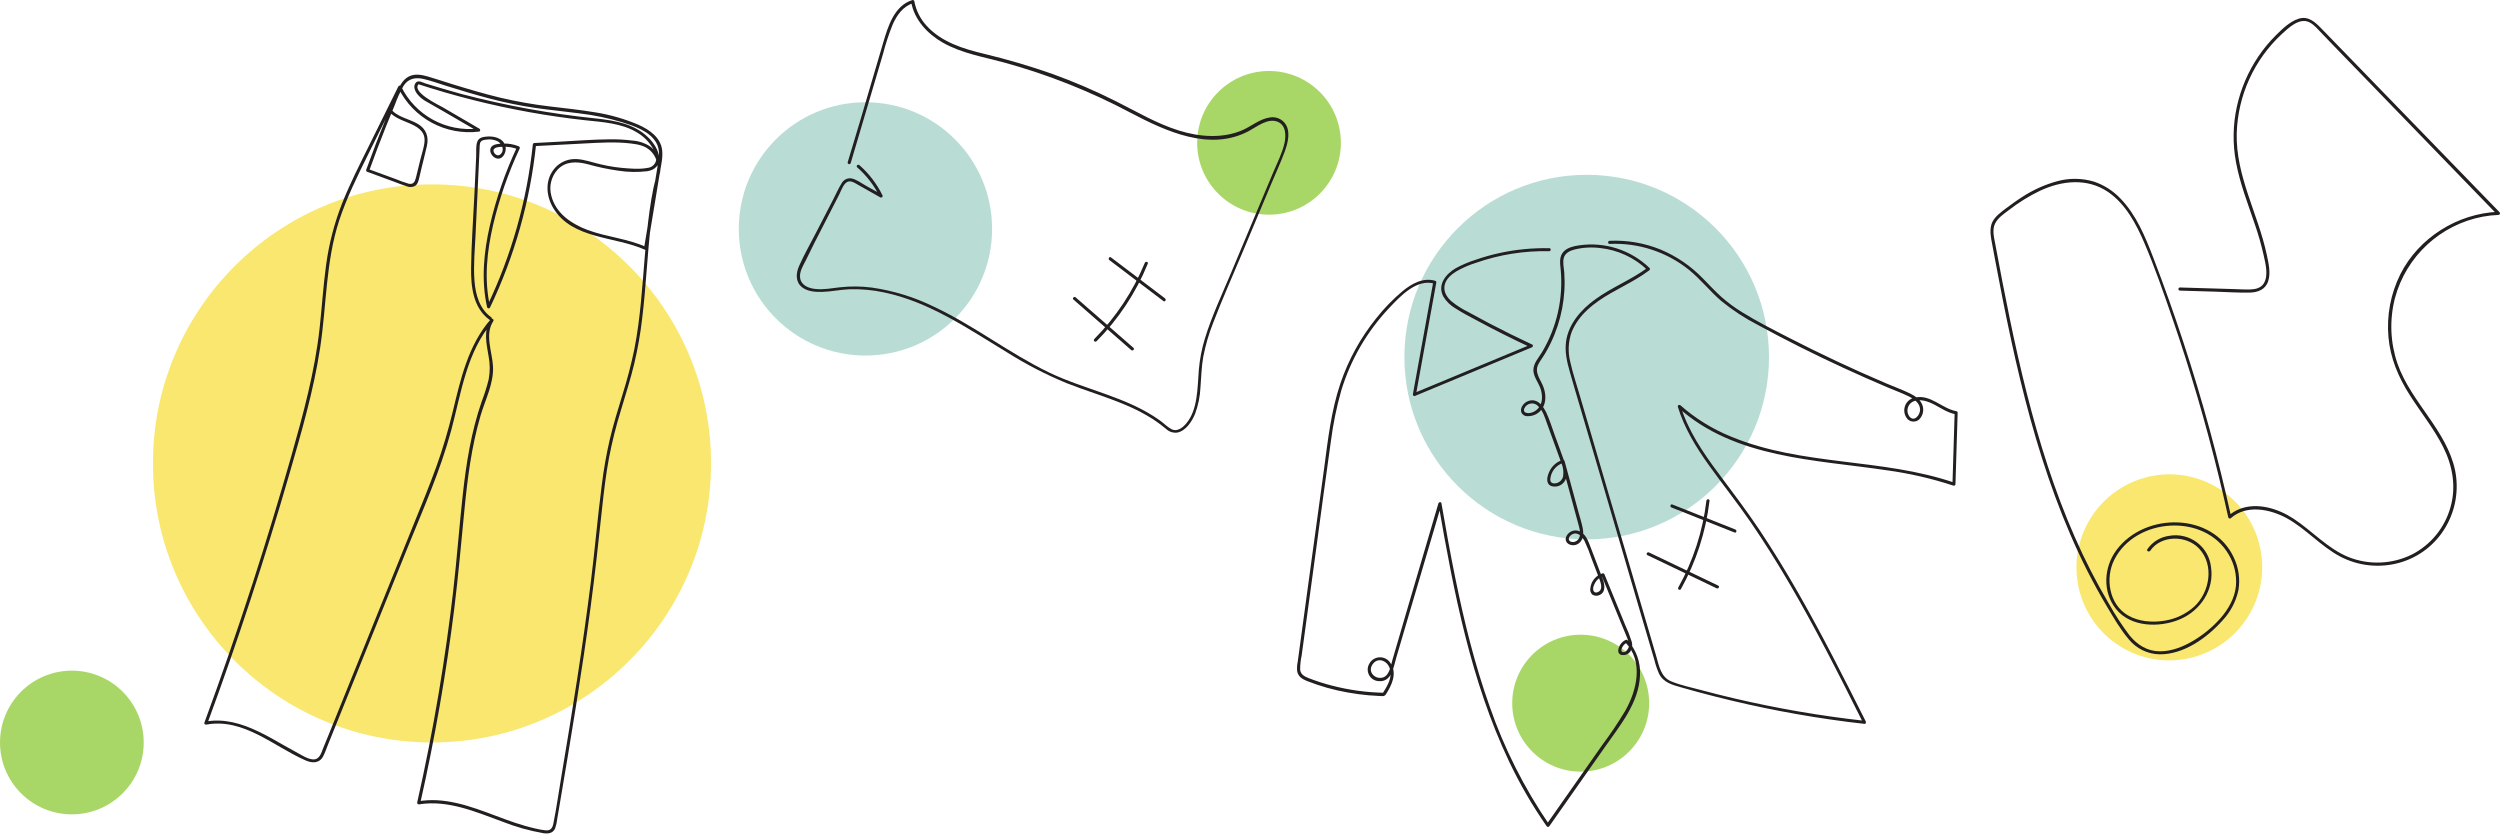
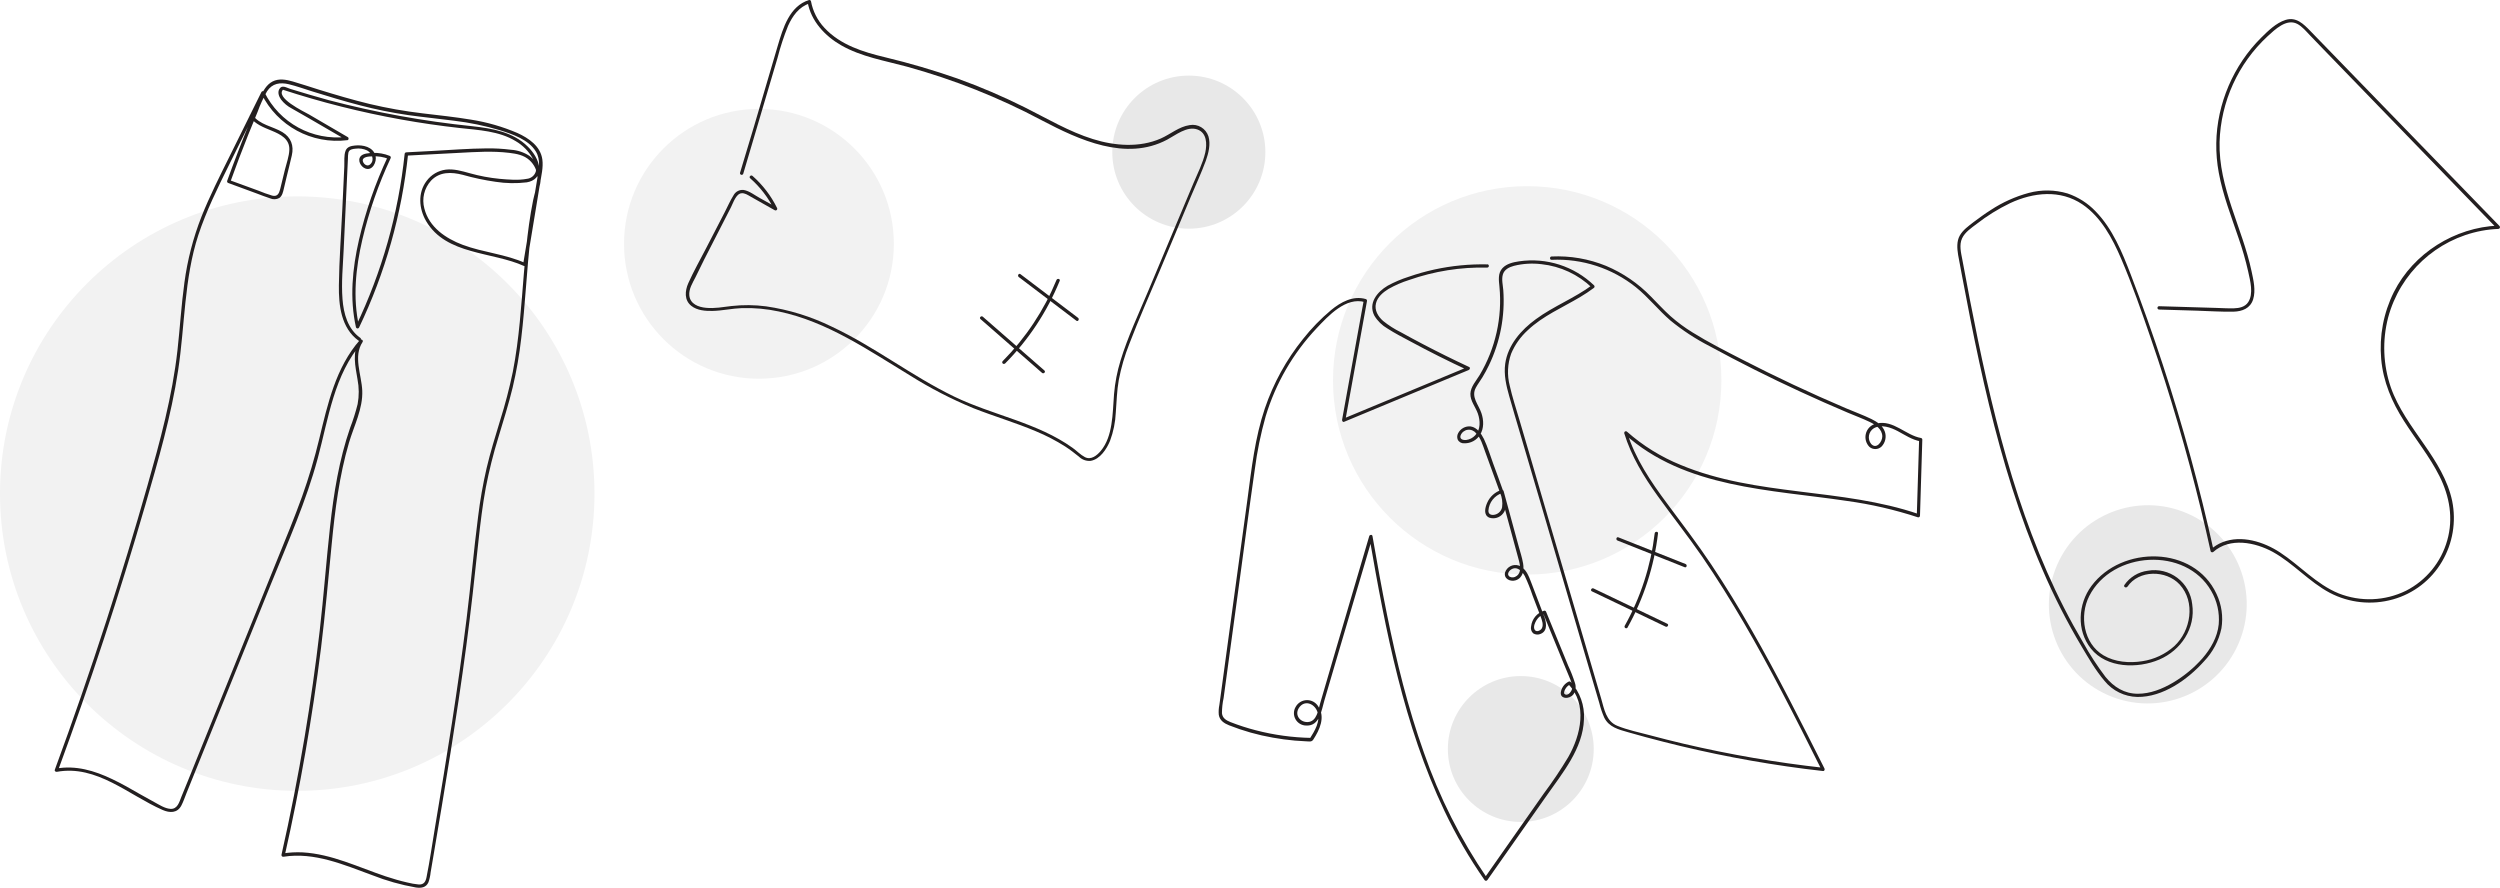
- <svg xmlns="http://www.w3.org/2000/svg" width="998.187" height="332.774" viewBox="0 0 998.187 332.774">
-   <g id="Group_75" data-name="Group 75" transform="translate(-1635.85 803)">
-     <circle id="Ellipse_87" data-name="Ellipse 87" cx="28.69" cy="28.69" r="28.69" transform="translate(1635.85 -535.228)" fill="#a9d767" />
-     <circle id="Ellipse_88" data-name="Ellipse 88" cx="111.42" cy="111.42" r="111.42" transform="translate(1696.91 -729.388)" fill="#f9e76f" />
-     <ellipse id="Ellipse_89" data-name="Ellipse 89" cx="37.16" cy="37.06" rx="37.16" ry="37.06" transform="translate(2453.179 -557.24) rotate(-66.41)" fill="#f9e76f" />
-     <circle id="Ellipse_90" data-name="Ellipse 90" cx="28.69" cy="28.69" r="28.69" transform="translate(2113.85 -774.658)" fill="#a9d767" />
-     <circle id="Ellipse_91" data-name="Ellipse 91" cx="50.57" cy="50.57" r="50.57" transform="translate(1930.83 -762.178)" fill="#b9ddd5" />
-     <circle id="Ellipse_92" data-name="Ellipse 92" cx="27.34" cy="27.34" r="27.34" transform="translate(2239.64 -549.578)" fill="#a9d767" />
-     <circle id="Ellipse_93" data-name="Ellipse 93" cx="72.79" cy="72.79" r="72.79" transform="translate(2196.59 -733.208)" fill="#b9ddd5" />
-     <path id="Path_567" data-name="Path 567" d="M513.6,80.93l8.62-29.12,4.24-14.32a95.16,95.16,0,0,1,3.94-12c1.65-3.67,4.1-7.19,8.12-8.43l-.77-.44c1.25,7.07,6.5,12.68,12.57,16.15,7.55,4.32,16.32,5.74,24.62,8a247.369,247.369,0,0,1,50.57,20.12c14,7.33,31.5,15.48,47,7.25,3.2-1.7,7.43-5.18,11.3-3.83,3.62,1.26,3.66,5.47,3,8.61-.9,4-2.89,7.84-4.48,11.63l-5.59,13.31-11.36,27.08c-3.59,8.55-7.61,17.06-10.33,25.94a60.193,60.193,0,0,0-2.45,12.62c-.31,3.8-.37,7.63-1,11.4-.57,3.56-1.65,7.15-4,9.94-1.44,1.7-3.62,3.49-5.92,2.3-1.66-.86-3.06-2.36-4.58-3.45-13.27-9.52-30-12.25-44.48-19.27-15.87-7.69-29.87-18.71-45.84-26.19a83.161,83.161,0,0,0-24.63-7.61,53.621,53.621,0,0,0-12.91-.12c-3.2.37-6.37,1-9.61.67-2.79-.26-5.89-1.39-6.24-4.58-.26-2.43,1.22-4.74,2.28-6.81L499,113l6.61-12.89,3.41-6.66c.8-1.56,1.85-5,3.9-5.22,1.24-.15,2.42.67,3.46,1.26l2.94,1.66,6.09,3.44a.63.63,0,0,0,.86-.86,38.83,38.83,0,0,0-9.19-12c-.6-.53-1.49.35-.88.88a38,38,0,0,1,9,11.73l.85-.85L519.78,90c-1.83-1-3.87-2.64-6-3a3.81,3.81,0,0,0-3.82,2c-1.25,2-2.18,4.16-3.24,6.22l-7,13.55c-2.24,4.37-4.71,8.68-6.71,13.17-1.28,2.88-1.57,6.37,1.14,8.51,2.2,1.74,5.31,1.95,8,1.89,3.69-.09,7.3-.93,11-1.06a57.6,57.6,0,0,1,13.8,1.27c18.18,3.81,33.6,14.56,49.2,24a156.85,156.85,0,0,0,23.64,12.21c7.76,3.07,15.8,5.42,23.49,8.68a71.868,71.868,0,0,1,11.08,5.76c1.77,1.15,3.41,2.43,5.06,3.75a5.55,5.55,0,0,0,4.43,1.59c3.51-.6,6-4.46,7.24-7.48a34.913,34.913,0,0,0,2.17-10.7c.32-4,.4-8.1,1.11-12.09a75,75,0,0,1,4-13.68c3.52-9.21,7.55-18.24,11.37-27.32L681.39,89.5c1.87-4.45,3.92-8.86,5.59-13.38,1-2.83,1.91-6.25,1-9.23a6.22,6.22,0,0,0-7.06-4.2c-4,.59-7.18,3.41-10.76,5-8,3.53-17.29,2.79-25.45.24-9-2.8-17.15-7.68-25.53-11.87a232.732,232.732,0,0,0-25.33-10.85,279.347,279.347,0,0,0-27-7.94C558.58,35.29,550,32.68,544,26.18a19.86,19.86,0,0,1-5-9.93.63.63,0,0,0-.77-.44c-7.28,2.26-9.72,10.52-11.65,17l-9,30.55L512.39,80.6a.63.63,0,0,0,1.21.33Z" transform="translate(1461.91 -818.788)" fill="#231f20" />
-     <path id="Path_568" data-name="Path 568" d="M1032.43,235.76c4.28-6.43,14.56-6.35,19.59-.9,6.07,6.56,4.25,17.39-2,23.15a23,23,0,0,1-12,5.63c-4.81.77-10.28.34-14.54-2.2-7.47-4.45-9.07-14.85-5.33-22.22,8.57-16.88,36.14-18.66,45.72-1.92a21.181,21.181,0,0,1,2.82,12.49c-.48,4.82-3,9.18-6.1,12.77a45.873,45.873,0,0,1-11,9.1c-4,2.36-8.55,4.19-13.24,4.18-5,0-9-2.51-12.11-6.32a107.84,107.84,0,0,1-8.33-12.79,246.565,246.565,0,0,1-13.57-26.55c-8.15-18.53-14.23-37.91-19.19-57.51s-8.86-39.58-12.56-59.51c-.48-2.58-1.28-5.55-.09-8.06,1.08-2.29,3.47-3.88,5.43-5.36a69.278,69.278,0,0,1,12.56-7.8c8.71-4.06,18.78-5.16,27.09.45,7,4.76,11.28,12.76,14.54,20.39,4.19,9.77,7.68,19.89,11.14,29.94q10.83,31.44,18.71,63.79,1.93,7.94,3.68,15.91a.64.64,0,0,0,1,.27c6.22-5.55,15.67-3.64,22.34,0,7.69,4.26,13.55,11.17,21.33,15.31a32.27,32.27,0,0,0,23.69,2.47,31,31,0,0,0,18.39-14.2,32.17,32.17,0,0,0,3.81-22.64c-1.64-7.85-6-14.73-10.53-21.25-4.68-6.8-9.76-13.57-12.5-21.45a45.49,45.49,0,0,1-1-26.07,44.9,44.9,0,0,1,35.07-32.56,43.9,43.9,0,0,1,6.27-.7.64.64,0,0,0,.44-1.07L1131.39,58.7l-20.2-20.83-10.1-10.41c-2.59-2.67-5.35-5.48-9.39-4.19-3.51,1.12-6.57,4.14-9.13,6.68a55.929,55.929,0,0,0-6.91,8.36,58.18,58.18,0,0,0-8.61,20.1,55.9,55.9,0,0,0-.34,22.13c1.55,8.44,4.71,16.45,7.44,24.55a114.005,114.005,0,0,1,3.59,12.53c.73,3.39,2.08,8.26,0,11.43-1.18,1.8-3.32,2.25-5.35,2.31-2.19.07-4.4-.09-6.6-.15l-14.34-.43-7.18-.21a.63.63,0,0,0,0,1.25l14.35.43c4.51.13,9.07.46,13.58.37,3.29-.07,6.34-1.25,7.39-4.62s.12-7.19-.58-10.49c-3.46-16.34-12.43-31.43-12-48.51a56.32,56.32,0,0,1,18-39.62c2.76-2.52,7.07-6.73,11.1-4.65,1.9,1,3.36,2.82,4.82,4.33l5,5.2,20,20.65,40,41.3,5.05,5.2.45-1.06c-16.25.68-31.74,10.34-39.09,24.92a47,47,0,0,0-4.75,25.14c.76,8.47,4,16.08,8.55,23.19,4.4,6.93,9.64,13.36,13.33,20.73,3.76,7.53,5.22,15.82,2.88,24a30.33,30.33,0,0,1-15.45,18.89,31.21,31.21,0,0,1-25.25,1c-8.39-3.42-14.54-10.49-22-15.36-6.09-4-14.47-6.63-21.56-3.82a14.63,14.63,0,0,0-4.38,2.72l1.05.28a715.567,715.567,0,0,0-19-69.46q-5.61-17.12-12.07-33.93c-3.22-8.36-6.78-17.08-13.13-23.61A26.079,26.079,0,0,0,1010,88.3a26.73,26.73,0,0,0-14.52-.2,49.42,49.42,0,0,0-14.19,6.38c-2.24,1.41-4.39,3-6.49,4.56-1.88,1.46-4,2.94-5.19,5.07s-1,4.8-.61,7.23c.46,2.65,1,5.29,1.48,7.93q1.51,8.07,3.1,16.1c2.14,10.75,4.42,21.46,7,32.11,5.11,21,11.39,41.85,20,61.75a246.43,246.43,0,0,0,14.7,28.88c2.63,4.4,5.27,9,8.62,12.93a16.29,16.29,0,0,0,12.28,6c9.57.13,18.87-6.51,25-13.35a25.489,25.489,0,0,0,6.52-12.33,21.871,21.871,0,0,0-1.84-12.94c-8.43-18.2-35.52-18.26-46.87-3-5.08,6.83-5.64,16.64-.23,23.47,5.88,7.43,17.57,7.6,25.66,4.13s13.67-11.69,12.33-20.75a14.25,14.25,0,0,0-16.63-12.55,12.58,12.58,0,0,0-8.8,5.36c-.44.67.64,1.3,1.08.63Z" transform="translate(1461.91 -818.788)" fill="#231f20" />
-     <path id="Path_572" data-name="Path 572" d="M831.72,237.45l27.63,13.23c.72.34,1.36-.73.63-1.08l-27.63-13.23C831.63,236.02,830.99,237.1,831.72,237.45Z" transform="translate(1461.91 -818.788)" fill="#231f20" />
-     <path id="Path_573" data-name="Path 573" d="M841.32,218.41l25.18,10c.75.3,1.07-.91.33-1.2l-25.18-10C840.91,216.91,840.58,218.12,841.32,218.41Z" transform="translate(1461.91 -818.788)" fill="#231f20" />
-     <path id="Path_574" data-name="Path 574" d="M845.06,251.05a95.331,95.331,0,0,0,11.45-35.32c.09-.8-1.16-.8-1.25,0A93.661,93.661,0,0,1,844,250.42a.63.63,0,0,0,1.08.63Z" transform="translate(1461.91 -818.788)" fill="#231f20" />
-     <path id="Path_575" data-name="Path 575" d="M602.54,135.4l23.07,20.16c.61.52,1.49-.36.89-.89l-23.08-20.15c-.6-.53-1.49.35-.88.88Z" transform="translate(1461.91 -818.788)" fill="#231f20" />
-     <path id="Path_576" data-name="Path 576" d="M616.89,119.64,638.47,136c.64.49,1.27-.6.63-1.08l-21.58-16.36c-.64-.49-1.27.59-.63,1.08Z" transform="translate(1461.91 -818.788)" fill="#231f20" />
-     <path id="Path_577" data-name="Path 577" d="M611.74,152.07a95.09,95.09,0,0,0,20.49-31c.31-.74-.9-1.06-1.2-.33a93.828,93.828,0,0,1-20.17,30.41.622.622,0,0,0,.88.88Z" transform="translate(1461.91 -818.788)" fill="#231f20" />
-     <path id="Path_582" data-name="Path 582" d="M370,142.41c-4.64-3.33-6.18-9-6.61-14.48-.48-6.2.15-12.49.44-18.68l1.06-22.67.53-11.33A11.667,11.667,0,0,1,365.6,73c.3-1.21,1.55-1.36,2.59-1.47a7.72,7.72,0,0,1,4.42.65c1.8,1,2.94,3.62,1.16,5.22-1,.92-2.31.11-2.7-1-.66-1.91,2.44-2,3.68-2a14,14,0,0,1,6,1l-.37-.92a157.272,157.272,0,0,0-10.83,31.27c-2.46,10.72-3.54,21.89-1.12,32.72a.63.63,0,0,0,1.14.15A198.909,198.909,0,0,0,387.98,73.5l-.63.63L407,73.09c6.29-.33,12.64-.77,18.91,0,2.75.34,5.46.81,7.57,2.75a9.18,9.18,0,0,1,3,6.44c.09,2.82-1.08,5.78-1.63,8.53-.61,3-1.12,6.06-1.55,9.12-1.7,12.09-2.25,24.3-3.45,36.45-.61,6.31-1.41,12.6-2.63,18.83a185.86,185.86,0,0,1-4.74,18.15c-1.81,5.99-3.64,11.82-5.06,17.84a175.535,175.535,0,0,0-3.22,18.37c-1.65,12.71-2.72,25.5-4.31,38.22-3.25,26.08-7.44,52-11.8,77.93-1.06,6.3-1.95,12.65-3.21,18.91-.33,1.66-1,2.8-2.9,2.71a28.407,28.407,0,0,1-4.39-.77c-2.7-.61-5.35-1.4-8-2.27-10.2-3.41-20.24-8.39-31.15-9a36,36,0,0,0-7.47.41l.77.77q8.7-38.56,13.6-77.84c1.6-13,2.73-25.93,4-38.92,1.24-12.75,2.84-25.55,6.45-37.89,1.87-6.39,5.3-12.84,5-19.65-.26-5.9-3.45-12.77.13-18.2.39-.59-.51-1.29-1-.76-9.07,10.33-12.08,24-15.23,37a209.7,209.7,0,0,1-6.45,21.67c-2.84,7.85-6,15.57-9.17,23.32l-19.27,47.7-9.57,23.69-4.84,12L303,314.44c-.8,2-1.45,4.74-4.14,4.55-2.11-.15-4.19-1.55-6-2.52s-3.5-1.92-5.24-2.91c-3.48-2-6.94-4-10.55-5.71-6.62-3.18-13.74-5.3-21.11-3.94l.77.77q18.17-49.28,32.79-99.76c4.79-16.55,9.66-33.21,12.25-50.28,2.57-16.91,2.22-34.3,7.56-50.71,3-9.07,7.21-17.63,11.44-26.16l13.29-26.85H333a31.54,31.54,0,0,0,32.23,17.41c.56-.07.57-.89.15-1.14l-14.52-8.48c-1.74-1-13.27-6.44-9.52-9.54l-.61.16A332.57,332.57,0,0,0,385.45,60.6q10.86,1.95,21.85,3.17c7.1.79,14.73,1.1,21,4.92a17.19,17.19,0,0,1,6.39,6.5c.73,1.39,1.49,3.21,1.18,4.81a3.867,3.867,0,0,1-3.35,2.82c-3.28.64-7,.28-10.27,0a64.21,64.21,0,0,1-11.16-2.1c-2.94-.81-6-1.72-9-1.34a10.67,10.67,0,0,0-7.18,4.23c-3.37,4.46-2.88,10.47-.15,15.11,7.48,12.69,24.84,11.38,36.7,16.79.33.15.85.06.92-.38l3.4-20.56,1.65-10c.48-2.93,1.27-6,.87-9-.68-5-5.11-8-9.36-9.93a73.05,73.05,0,0,0-17.36-5c-6-1-12.13-1.64-18.21-2.37a174.362,174.362,0,0,1-19.79-3.5c-6.49-1.57-12.88-3.47-19.25-5.44-3.2-1-6.38-2.06-9.59-3-2.44-.7-5.19-1.22-7.56,0s-3.64,3.71-4.66,6c-1.45,3.32-2.84,6.66-4.2,10q-4.32,10.6-8.18,21.29a.64.64,0,0,0,.44.77l10.67,3.93c1.65.61,3.29,1.29,5,1.82A3.86,3.86,0,0,0,339.7,90c1.12-.78,1.39-2.21,1.69-3.46l1-4.24c.67-2.76,1.38-5.5,2-8.26.84-3.67-.3-6.76-3.53-8.72-3.58-2.17-8.57-2.73-11.1-6.36-.46-.65-1.54,0-1.08.63,1.94,2.78,5.17,3.95,8.18,5.2,3.25,1.34,6.74,3.07,6.6,7.13-.08,2.45-1.08,5.08-1.65,7.44s-1.18,4.92-1.8,7.38c-.42,1.64-1.07,2.87-3,2.37a54,54,0,0,1-5.17-1.86l-10.95-4,.44.77q3.19-8.91,6.71-17.69,1.72-4.34,3.53-8.63a49,49,0,0,1,3.53-7.69c1.94-3,4.92-3.44,8.21-2.63,2.93.71,5.8,1.75,8.67,2.65,5.91,1.84,11.83,3.64,17.83,5.2a165.743,165.743,0,0,0,18.2,3.7c5.71.81,11.46,1.35,17.18,2.11a101.31,101.31,0,0,1,17.24,3.57c4.73,1.49,10.74,3.51,13.45,8,1.84,3.07,1.11,6.57.56,9.9l-1.79,10.87-3.55,21.44.92-.37c-7.51-3.42-15.84-4-23.53-6.87-6.42-2.38-12.66-6.65-14.42-13.64a11.16,11.16,0,0,1,2.5-10.43c3.25-3.42,7.62-3.27,11.84-2.2a93.634,93.634,0,0,0,12.4,2.63,42.58,42.58,0,0,0,11.66.2c2.84-.46,4.95-2.35,4.67-5.41s-2.22-5.94-4.32-8c-5.49-5.49-13.39-6.82-20.8-7.63a353.676,353.676,0,0,1-53.84-9.78q-7.24-2-14.39-4.22c-1.51-.49-3.18-1.66-4.13.16-.67,1.28-.06,2.78.71,3.87a12,12,0,0,0,4,3.32L351,60.24l13.76,8,.15-1.14a30.32,30.32,0,0,1-30.83-16.84.62.62,0,0,0-1.07,0L321.15,74.21c-3.72,7.51-7.53,15-10.62,22.78a105.94,105.94,0,0,0-6.4,24.69c-1.16,8.42-1.66,16.91-2.6,25.35-1.93,17.29-6.52,34.1-11.26,50.79q-7.23,25.4-15.35,50.52-9.14,28.2-19.38,56c-.18.48.34.84.77.77,14.91-2.75,26.95,8.75,39.66,14.3,2.67,1.17,5.5,1.21,7-1.64.78-1.49,1.31-3.13,1.94-4.68l2.7-6.69,9.69-24,19.37-47.93c6.24-15.43,13.11-30.79,17.44-46.89,4-14.9,6.13-31.46,16.69-43.48l-1-.76c-2.92,4.42-1.59,9.77-.79,14.63a24.811,24.811,0,0,1,.05,9.29,74.641,74.641,0,0,1-2.8,8.86c-4.15,12-6.16,24.55-7.54,37.11-1.43,13-2.38,26-3.88,39q-2.33,19.93-5.64,39.75-3.72,22.22-8.68,44.19a.64.64,0,0,0,.77.77c11.53-1.83,22.58,3,33.17,6.88a83.82,83.82,0,0,0,16.43,4.64c2,.29,3.82.06,4.71-1.94a15.68,15.68,0,0,0,.82-3.71l.9-5.29c4.48-26.41,8.89-52.83,12.44-79.38,1.77-13.2,3.19-26.43,4.61-39.66.71-6.65,1.51-13.3,2.73-19.89a178.625,178.625,0,0,1,4.73-18.89c1.85-6.19,3.82-12.35,5.34-18.64a158.666,158.666,0,0,0,3.22-18.5c1.53-12.64,2-25.37,3.52-38a161.437,161.437,0,0,1,3.4-19.16,10.58,10.58,0,0,0-3.86-11.18,14.25,14.25,0,0,0-6.92-2.3,65.46,65.46,0,0,0-9.18-.51c-6.64.06-13.28.58-19.91.94l-10.14.54a.64.64,0,0,0-.62.62A196.88,196.88,0,0,1,368.45,138l1.14.15c-2.41-10.8-1.24-21.94,1.25-32.61a156.169,156.169,0,0,1,10.58-30.42.65.65,0,0,0-.38-.92,14.88,14.88,0,0,0-6.29-1.09c-1.36.07-3.54.13-4.52,1.21-1.37,1.52,0,4,1.73,4.64,2.71,1,4.36-2.55,3.81-4.76-.86-3.37-4.77-4.2-7.77-3.86-1.4.15-2.86.46-3.44,1.9-.71,1.75-.41,4.14-.5,6l-.72,15.51c-.46,9.66-1.19,19.35-1.31,29-.1,7.46.82,16,7.37,20.73.66.47,1.28-.62.63-1.08Z" transform="translate(1461.91 -818.788)" fill="#231f20" />
-     <path id="Path_583" data-name="Path 583" d="M792.56,114.89a84.81,84.81,0,0,0-19.91,1.93,83.233,83.233,0,0,0-9.56,2.7,44.43,44.43,0,0,0-7.91,3.36c-3.95,2.31-7.41,6.55-5,11.24a13.769,13.769,0,0,0,4.92,4.82c2.76,1.79,5.72,3.29,8.61,4.84q10.5,5.67,21.33,10.7l.15-1.14L738.5,172.75l.77.77,8.14-44.86a.64.64,0,0,0-.44-.77c-4.81-1.4-9.41,1.17-13,4.13a73.555,73.555,0,0,0-10.54,10.85,84.942,84.942,0,0,0-14.3,26c-3.71,11-5,22.64-6.52,34.08l-5,36.47-4.93,36.22-.6,4.4a12.651,12.651,0,0,0-.22,3.68c.33,2.13,2,3.2,3.86,3.95a83.893,83.893,0,0,0,16.44,4.63c2.72.49,5.46.86,8.2,1.1,1.39.12,2.78.21,4.18.27,1.13,0,2.08.38,2.74-.64,2.35-3.62,4.63-8.4,1.87-12.44a4.89,4.89,0,0,0-8.47.17,4.631,4.631,0,0,0,4,7c5,.26,5.69-5.75,6.75-9.36l5.15-17.51L747,225.61l2.5-8.51h-1.2c3.06,17.66,6.29,35.32,10.7,52.7,4.35,17.13,9.85,34,17.47,50a181.748,181.748,0,0,0,15,25.86.64.64,0,0,0,1.08,0l22.12-31.5c6-8.58,13.72-17.76,14.08-28.76a19,19,0,0,0-5-14,.65.65,0,0,0-.76-.09,5.36,5.36,0,0,0-2.82,3.48c-.32,1.3,0,2.29,1.44,2.56a3.51,3.51,0,0,0,3.16-1.24,4.82,4.82,0,0,0,.59-4.35,51.322,51.322,0,0,0-2.52-6.43l-2.75-6.73-5.51-13.45a.64.64,0,0,0-.77-.44,6.93,6.93,0,0,0-4.87,5.81,2.77,2.77,0,0,0,.77,2.67,2.93,2.93,0,0,0,2.87.18c2.8-1.2,2-4.65,1.11-6.88-1.53-4.09-3.11-8.16-4.67-12.24-.93-2.44-2-5.52-4.75-6.48a4.08,4.08,0,0,0-5.11,2.63c-.54,2.37,2,3.55,4,2.92,2.72-.88,3.2-3.78,2.78-6.29-.38-2.26-1.13-4.48-1.73-6.68l-1.77-6.49-3.81-14a.64.64,0,0,0-.77-.44,8.7,8.7,0,0,0-5.41,4.88c-.79,1.81-1.44,4.54.78,5.52a4.67,4.67,0,0,0,5.24-1.61c1.76-2.27,1-5.51.12-8-1.22-3.54-2.56-7-3.84-10.56-1.13-3.1-2.09-6.33-3.5-9.32-1-2-2.55-4.31-4.94-4.69a4.72,4.72,0,0,0-4.75,2.58,2.86,2.86,0,0,0-.13,2.36,2.51,2.51,0,0,0,2.44,1.38,6.75,6.75,0,0,0,5.92-3.18c1.53-2.39,1.4-5.51.53-8.11-1.07-3.24-4-6.07-2.09-9.58.73-1.35,1.68-2.58,2.47-3.89q1.33-2.2,2.44-4.52a55.689,55.689,0,0,0,5.37-28.13c-.15-1.89-.72-4.09-.14-5.94s2.39-2.7,4.13-3.17a28.28,28.28,0,0,1,10.33-.62,32.28,32.28,0,0,1,18.9,8.8l.13-1c-6.64,4.94-14.49,7.92-21.15,12.82-5.51,4-10.5,9.68-11.48,16.68-.57,4.13.38,8.25,1.51,12.2,1.27,4.51,2.62,9,3.94,13.49l8,27.15,15.82,54,4,13.58,2,6.79a33.632,33.632,0,0,0,1.85,5.45c1.78,3.59,5.38,4.47,8.95,5.49q6.57,1.89,13.22,3.57A442.605,442.605,0,0,0,911.57,304c2.27.29,4.53.56,6.8.81.51.06.73-.56.54-.94-8.74-17.38-17.48-34.77-27.16-51.66-4.82-8.43-9.88-16.72-15.27-24.8-5.24-7.84-10.94-15.32-16.57-22.88-6.12-8.21-11.95-16.83-15-26.71l-1,.6c22.65,20.45,54.88,20.87,83.38,25.14a150.81,150.81,0,0,1,26.63,6.14.63.63,0,0,0,.79-.61l.87-28.51a.62.62,0,0,0-.46-.6c-5.75-1-10.36-6.88-16.61-5.45a5.14,5.14,0,0,0-4.13,4,5.21,5.21,0,0,0,1.38,4.78,3.39,3.39,0,0,0,4.53-.12,5.48,5.48,0,0,0,1.28-5.49c-.74-2.33-3-3.84-5.09-4.85-3.13-1.51-6.42-2.7-9.61-4.06q-19.85-8.46-39.05-18.35c-6.18-3.18-12.42-6.33-18.31-10a58.8,58.8,0,0,1-8.32-6.15c-2.57-2.31-4.89-4.87-7.32-7.32A50.891,50.891,0,0,0,837,115.44a48.16,48.16,0,0,0-20.37-3.51c-.81,0-.81,1.29,0,1.25a47.15,47.15,0,0,1,31.58,10.27c4.7,3.79,8.45,8.6,13,12.52a83.639,83.639,0,0,0,14.57,9.54q16.8,9.15,34.19,17.15,8.77,4.05,17.67,7.82c2.73,1.16,5.54,2.18,8.21,3.47,2.19,1.05,4.71,2.7,4.73,5.42,0,2-2.2,5-4.18,2.83a4,4,0,0,1,1-5.88c2.81-1.59,6.37-.31,9,1.09s5.32,3.25,8.44,3.8l-.46-.6-.87,28.51.79-.6c-28.94-9.93-60.82-6.59-89.25-18.43a70.51,70.51,0,0,1-20.21-12.52.63.63,0,0,0-1,.61c2.62,8.59,7.34,16.29,12.55,23.54,5.48,7.64,11.34,15,16.66,22.73,11.09,16.17,20.75,33.27,29.85,50.61,5.13,9.77,10.08,19.62,15,29.47l.54-.94a442.826,442.826,0,0,1-52.28-9q-6.42-1.51-12.79-3.22c-4-1.07-8.27-1.94-12.12-3.51-4.23-1.72-4.91-6.3-6.06-10.24l-3.83-13.07L816,212.23l-7.65-26.15L804.5,173c-1.22-4.17-2.61-8.34-3.56-12.59a20.48,20.48,0,0,1,.53-12.08,24.761,24.761,0,0,1,6.2-8.75c5.71-5.42,13.07-8.5,19.74-12.5a58.2,58.2,0,0,0,5-3.33.63.63,0,0,0,.12-1,33.54,33.54,0,0,0-28.12-9c-2.18.33-4.63.86-6.2,2.54-1.78,1.92-1.39,4.52-1.15,6.9a54.56,54.56,0,0,1-7.4,33.17c-1.29,2.15-3.38,4.35-3.48,7s1.93,5,2.79,7.44c.93,2.67,1.09,6-1,8.18a5.52,5.52,0,0,1-3.34,1.73c-1.21.13-2.64-.27-2.1-1.77a3.34,3.34,0,0,1,5.7-.82c1.86,1.82,2.61,4.63,3.48,7l3.71,10.19c.63,1.73,1.29,3.47,1.89,5.22a10.081,10.081,0,0,1,.75,5.41,3.61,3.61,0,0,1-2.59,2.74c-1.26.35-2.62,0-2.54-1.49a7.48,7.48,0,0,1,5.19-6.6l-.76-.44,4.42,16.24,2.17,8c.59,2.17,1.85,5.82-.54,7.37a2.4,2.4,0,0,1-2.51.21c-1.15-.79-.38-2.11.52-2.69,2.21-1.44,4.17.59,5.16,2.46a65.256,65.256,0,0,1,2.88,7.21c1,2.67,2.07,5.35,3.06,8,.48,1.3,1.14,3,.46,4.33-.44.87-2.14,1.65-2.73.53s.18-2.7.72-3.57a5.47,5.47,0,0,1,3.13-2.39l-.77-.44,7.87,19.22q1,2.42,2,4.81c.57,1.4,1.3,2.93,1.11,4.47-.11.95-1.64,3.06-2.84,2-.45-.4.06-1.44.33-1.91a4.12,4.12,0,0,1,1.81-1.67l-.75-.09c7.39,7.56,4.68,19.15,0,27.34a162.154,162.154,0,0,1-9.2,13.7l-10.53,15L791.4,345h1.08a198.541,198.541,0,0,1-23.75-47.15c-6-16.79-10.25-34.14-13.79-51.59-2-9.81-3.76-19.67-5.47-29.53-.11-.64-1-.56-1.2,0l-12.36,42-6,20.52c-.77,2.62-1.25,7.06-4.73,7.2-2.8.11-4.91-2.55-3.38-5.14,2-3.32,5.88-1.92,7,1.24,1.32,3.6-1,7.21-2.84,10.15l.54-.31a89,89,0,0,1-20.73-2.85,82.183,82.183,0,0,1-9.54-3.08c-1.58-.64-3-1.45-3.18-3.34a27.293,27.293,0,0,1,.62-5.68l5.85-42.94c1.94-14.22,3.78-28.45,5.83-42.66a137.59,137.59,0,0,1,4.09-20,83.06,83.06,0,0,1,19.09-33c4.39-4.66,11-11.87,18.13-9.8l-.44-.77-8.14,44.87c-.07.4.29,1,.77.76l46.7-19.41c.43-.18.69-.89.14-1.14q-8.75-4.07-17.3-8.55-4.15-2.17-8.27-4.46a35.74,35.74,0,0,1-6.67-4.25c-1.89-1.68-3.3-4-2.67-6.59.57-2.41,2.68-4.16,4.7-5.4a39.892,39.892,0,0,1,7.7-3.35,82.839,82.839,0,0,1,29.37-4.66.63.63,0,0,0,0-1.25Z" transform="translate(1461.91 -818.788)" fill="#231f20" />
+ <svg xmlns="http://www.w3.org/2000/svg" width="937.126" height="332.774" viewBox="0 0 937.126 332.774">
+   <g id="Group_165" data-name="Group 165" transform="translate(-5278.91 -2271)">
+     <circle id="Ellipse_59" data-name="Ellipse 59" cx="111.42" cy="111.42" r="111.42" transform="translate(5278.91 2344.612)" fill="#f2f2f2" />
+     <ellipse id="Ellipse_60" data-name="Ellipse 60" cx="37.16" cy="37.06" rx="37.16" ry="37.06" transform="translate(6035.18 2516.76) rotate(-66.41)" fill="#e8e8e8" />
+     <circle id="Ellipse_61" data-name="Ellipse 61" cx="28.69" cy="28.69" r="28.69" transform="translate(5695.85 2299.342)" fill="#e8e8e8" />
+     <circle id="Ellipse_62" data-name="Ellipse 62" cx="50.57" cy="50.57" r="50.57" transform="translate(5512.83 2311.822)" fill="#f2f2f2" />
+     <circle id="Ellipse_63" data-name="Ellipse 63" cx="27.34" cy="27.34" r="27.34" transform="translate(5821.64 2524.422)" fill="#e8e8e8" />
+     <circle id="Ellipse_64" data-name="Ellipse 64" cx="72.79" cy="72.79" r="72.79" transform="translate(5778.59 2340.792)" fill="#f2f2f2" />
+     <path id="Path_411" data-name="Path 411" d="M513.6,80.93l8.62-29.12,4.24-14.32a95.16,95.16,0,0,1,3.94-12c1.65-3.67,4.1-7.19,8.12-8.43l-.77-.44c1.25,7.07,6.5,12.68,12.57,16.15,7.55,4.32,16.32,5.74,24.62,8a247.369,247.369,0,0,1,50.57,20.12c14,7.33,31.5,15.48,47,7.25,3.2-1.7,7.43-5.18,11.3-3.83,3.62,1.26,3.66,5.47,3,8.61-.9,4-2.89,7.84-4.48,11.63l-5.59,13.31-11.36,27.08c-3.59,8.55-7.61,17.06-10.33,25.94a60.193,60.193,0,0,0-2.45,12.62c-.31,3.8-.37,7.63-1,11.4-.57,3.56-1.65,7.15-4,9.94-1.44,1.7-3.62,3.49-5.92,2.3-1.66-.86-3.06-2.36-4.58-3.45-13.27-9.52-30-12.25-44.48-19.27-15.87-7.69-29.87-18.71-45.84-26.19a83.161,83.161,0,0,0-24.63-7.61,53.621,53.621,0,0,0-12.91-.12c-3.2.37-6.37,1-9.61.67-2.79-.26-5.89-1.39-6.24-4.58-.26-2.43,1.22-4.74,2.28-6.81L499,113l6.61-12.89,3.41-6.66c.8-1.56,1.85-5,3.9-5.22,1.24-.15,2.42.67,3.46,1.26l2.94,1.66,6.09,3.44a.63.63,0,0,0,.86-.86,38.83,38.83,0,0,0-9.19-12c-.6-.53-1.49.35-.88.88a38,38,0,0,1,9,11.73l.85-.85L519.78,90c-1.83-1-3.87-2.64-6-3a3.81,3.81,0,0,0-3.82,2c-1.25,2-2.18,4.16-3.24,6.22l-7,13.55c-2.24,4.37-4.71,8.68-6.71,13.17-1.28,2.88-1.57,6.37,1.14,8.51,2.2,1.74,5.31,1.95,8,1.89,3.69-.09,7.3-.93,11-1.06a57.6,57.6,0,0,1,13.8,1.27c18.18,3.81,33.6,14.56,49.2,24a156.85,156.85,0,0,0,23.64,12.21c7.76,3.07,15.8,5.42,23.49,8.68a71.868,71.868,0,0,1,11.08,5.76c1.77,1.15,3.41,2.43,5.06,3.75a5.55,5.55,0,0,0,4.43,1.59c3.51-.6,6-4.46,7.24-7.48a34.913,34.913,0,0,0,2.17-10.7c.32-4,.4-8.1,1.11-12.09a75,75,0,0,1,4-13.68c3.52-9.21,7.55-18.24,11.37-27.32L681.39,89.5c1.87-4.45,3.92-8.86,5.59-13.38,1-2.83,1.91-6.25,1-9.23a6.22,6.22,0,0,0-7.06-4.2c-4,.59-7.18,3.41-10.76,5-8,3.53-17.29,2.79-25.45.24-9-2.8-17.15-7.68-25.53-11.87a232.732,232.732,0,0,0-25.33-10.85,279.347,279.347,0,0,0-27-7.94C558.58,35.29,550,32.68,544,26.18a19.86,19.86,0,0,1-5-9.93.63.63,0,0,0-.77-.44c-7.28,2.26-9.72,10.52-11.65,17l-9,30.55L512.39,80.6a.63.63,0,0,0,1.21.33Z" transform="translate(5043.91 2255.212)" fill="#231f20" />
+     <path id="Path_412" data-name="Path 412" d="M1032.43,235.76c4.28-6.43,14.56-6.35,19.59-.9,6.07,6.56,4.25,17.39-2,23.15a23,23,0,0,1-12,5.63c-4.81.77-10.28.34-14.54-2.2-7.47-4.45-9.07-14.85-5.33-22.22,8.57-16.88,36.14-18.66,45.72-1.92a21.181,21.181,0,0,1,2.82,12.49c-.48,4.82-3,9.18-6.1,12.77a45.873,45.873,0,0,1-11,9.1c-4,2.36-8.55,4.19-13.24,4.18-5,0-9-2.51-12.11-6.32a107.84,107.84,0,0,1-8.33-12.79,246.565,246.565,0,0,1-13.57-26.55c-8.15-18.53-14.23-37.91-19.19-57.51s-8.86-39.58-12.56-59.51c-.48-2.58-1.28-5.55-.09-8.06,1.08-2.29,3.47-3.88,5.43-5.36a69.278,69.278,0,0,1,12.56-7.8c8.71-4.06,18.78-5.16,27.09.45,7,4.76,11.28,12.76,14.54,20.39,4.19,9.77,7.68,19.89,11.14,29.94q10.83,31.44,18.71,63.79,1.93,7.94,3.68,15.91a.64.64,0,0,0,1,.27c6.22-5.55,15.67-3.64,22.34,0,7.69,4.26,13.55,11.17,21.33,15.31a32.27,32.27,0,0,0,23.69,2.47,31,31,0,0,0,18.39-14.2,32.17,32.17,0,0,0,3.81-22.64c-1.64-7.85-6-14.73-10.53-21.25-4.68-6.8-9.76-13.57-12.5-21.45a45.49,45.49,0,0,1-1-26.07,44.9,44.9,0,0,1,35.07-32.56,43.9,43.9,0,0,1,6.27-.7.64.64,0,0,0,.44-1.07L1131.39,58.7l-20.2-20.83-10.1-10.41c-2.59-2.67-5.35-5.48-9.39-4.19-3.51,1.12-6.57,4.14-9.13,6.68a55.929,55.929,0,0,0-6.91,8.36,58.18,58.18,0,0,0-8.61,20.1,55.9,55.9,0,0,0-.34,22.13c1.55,8.44,4.71,16.45,7.44,24.55a114.005,114.005,0,0,1,3.59,12.53c.73,3.39,2.08,8.26,0,11.43-1.18,1.8-3.32,2.25-5.35,2.31-2.19.07-4.4-.09-6.6-.15l-14.34-.43-7.18-.21a.63.63,0,0,0,0,1.25l14.35.43c4.51.13,9.07.46,13.58.37,3.29-.07,6.34-1.25,7.39-4.62s.12-7.19-.58-10.49c-3.46-16.34-12.43-31.43-12-48.51a56.32,56.32,0,0,1,18-39.62c2.76-2.52,7.07-6.73,11.1-4.65,1.9,1,3.36,2.82,4.82,4.33l5,5.2,20,20.65,40,41.3,5.05,5.2.45-1.06c-16.25.68-31.74,10.34-39.09,24.92a47,47,0,0,0-4.75,25.14c.76,8.47,4,16.08,8.55,23.19,4.4,6.93,9.64,13.36,13.33,20.73,3.76,7.53,5.22,15.82,2.88,24a30.33,30.33,0,0,1-15.45,18.89,31.21,31.21,0,0,1-25.25,1c-8.39-3.42-14.54-10.49-22-15.36-6.09-4-14.47-6.63-21.56-3.82a14.63,14.63,0,0,0-4.38,2.72l1.05.28a715.567,715.567,0,0,0-19-69.46q-5.61-17.12-12.07-33.93c-3.22-8.36-6.78-17.08-13.13-23.61A26.079,26.079,0,0,0,1010,88.3a26.73,26.73,0,0,0-14.52-.2,49.42,49.42,0,0,0-14.19,6.38c-2.24,1.41-4.39,3-6.49,4.56-1.88,1.46-4,2.94-5.19,5.07s-1,4.8-.61,7.23c.46,2.65,1,5.29,1.48,7.93q1.51,8.07,3.1,16.1c2.14,10.75,4.42,21.46,7,32.11,5.11,21,11.39,41.85,20,61.75a246.43,246.43,0,0,0,14.7,28.88c2.63,4.4,5.27,9,8.62,12.93a16.29,16.29,0,0,0,12.28,6c9.57.13,18.87-6.51,25-13.35a25.489,25.489,0,0,0,6.52-12.33,21.871,21.871,0,0,0-1.84-12.94c-8.43-18.2-35.52-18.26-46.87-3-5.08,6.83-5.64,16.64-.23,23.47,5.88,7.43,17.57,7.6,25.66,4.13s13.67-11.69,12.33-20.75a14.25,14.25,0,0,0-16.63-12.55,12.58,12.58,0,0,0-8.8,5.36c-.44.67.64,1.3,1.08.63Z" transform="translate(5043.91 2255.212)" fill="#231f20" />
+     <path id="Path_416" data-name="Path 416" d="M831.72,237.45l27.63,13.23c.72.34,1.36-.73.63-1.08l-27.63-13.23C831.63,236.02,830.99,237.1,831.72,237.45Z" transform="translate(5043.91 2255.212)" fill="#231f20" />
+     <path id="Path_417" data-name="Path 417" d="M841.32,218.41l25.18,10c.75.3,1.07-.91.33-1.2l-25.18-10C840.91,216.91,840.58,218.12,841.32,218.41Z" transform="translate(5043.91 2255.212)" fill="#231f20" />
+     <path id="Path_418" data-name="Path 418" d="M845.06,251.05a95.331,95.331,0,0,0,11.45-35.32c.09-.8-1.16-.8-1.25,0A93.661,93.661,0,0,1,844,250.42a.63.63,0,0,0,1.08.63Z" transform="translate(5043.91 2255.212)" fill="#231f20" />
+     <path id="Path_419" data-name="Path 419" d="M602.54,135.4l23.07,20.16c.61.52,1.49-.36.89-.89l-23.08-20.15c-.6-.53-1.49.35-.88.88Z" transform="translate(5043.91 2255.212)" fill="#231f20" />
+     <path id="Path_420" data-name="Path 420" d="M616.89,119.64,638.47,136c.64.49,1.27-.6.63-1.08l-21.58-16.36c-.64-.49-1.27.59-.63,1.08Z" transform="translate(5043.91 2255.212)" fill="#231f20" />
+     <path id="Path_421" data-name="Path 421" d="M611.74,152.07a95.09,95.09,0,0,0,20.49-31c.31-.74-.9-1.06-1.2-.33a93.828,93.828,0,0,1-20.17,30.41.622.622,0,0,0,.88.88Z" transform="translate(5043.91 2255.212)" fill="#231f20" />
+     <path id="Path_426" data-name="Path 426" d="M370,142.41c-4.64-3.33-6.18-9-6.61-14.48-.48-6.2.15-12.49.44-18.68l1.06-22.67.53-11.33A11.667,11.667,0,0,1,365.6,73c.3-1.21,1.55-1.36,2.59-1.47a7.72,7.72,0,0,1,4.42.65c1.8,1,2.94,3.62,1.16,5.22-1,.92-2.31.11-2.7-1-.66-1.91,2.44-2,3.68-2a14,14,0,0,1,6,1l-.37-.92a157.272,157.272,0,0,0-10.83,31.27c-2.46,10.72-3.54,21.89-1.12,32.72a.63.63,0,0,0,1.14.15A198.909,198.909,0,0,0,387.98,73.5l-.63.63L407,73.09c6.29-.33,12.64-.77,18.91,0,2.75.34,5.46.81,7.57,2.75a9.18,9.18,0,0,1,3,6.44c.09,2.82-1.08,5.78-1.63,8.53-.61,3-1.12,6.06-1.55,9.12-1.7,12.09-2.25,24.3-3.45,36.45-.61,6.31-1.41,12.6-2.63,18.83a185.86,185.86,0,0,1-4.74,18.15c-1.81,5.99-3.64,11.82-5.06,17.84a175.535,175.535,0,0,0-3.22,18.37c-1.65,12.71-2.72,25.5-4.31,38.22-3.25,26.08-7.44,52-11.8,77.93-1.06,6.3-1.95,12.65-3.21,18.91-.33,1.66-1,2.8-2.9,2.71a28.407,28.407,0,0,1-4.39-.77c-2.7-.61-5.35-1.4-8-2.27-10.2-3.41-20.24-8.39-31.15-9a36,36,0,0,0-7.47.41l.77.77q8.7-38.56,13.6-77.84c1.6-13,2.73-25.93,4-38.92,1.24-12.75,2.84-25.55,6.45-37.89,1.87-6.39,5.3-12.84,5-19.65-.26-5.9-3.45-12.77.13-18.2.39-.59-.51-1.29-1-.76-9.07,10.33-12.08,24-15.23,37a209.7,209.7,0,0,1-6.45,21.67c-2.84,7.85-6,15.57-9.17,23.32l-19.27,47.7-9.57,23.69-4.84,12L303,314.44c-.8,2-1.45,4.74-4.14,4.55-2.11-.15-4.19-1.55-6-2.52s-3.5-1.92-5.24-2.91c-3.48-2-6.94-4-10.55-5.71-6.62-3.18-13.74-5.3-21.11-3.94l.77.77q18.17-49.28,32.79-99.76c4.79-16.55,9.66-33.21,12.25-50.28,2.57-16.91,2.22-34.3,7.56-50.71,3-9.07,7.21-17.63,11.44-26.16l13.29-26.85H333a31.54,31.54,0,0,0,32.23,17.41c.56-.07.57-.89.15-1.14l-14.52-8.48c-1.74-1-13.27-6.44-9.52-9.54l-.61.16A332.57,332.57,0,0,0,385.45,60.6q10.86,1.95,21.85,3.17c7.1.79,14.73,1.1,21,4.92a17.19,17.19,0,0,1,6.39,6.5c.73,1.39,1.49,3.21,1.18,4.81a3.867,3.867,0,0,1-3.35,2.82c-3.28.64-7,.28-10.27,0a64.21,64.21,0,0,1-11.16-2.1c-2.94-.81-6-1.72-9-1.34a10.67,10.67,0,0,0-7.18,4.23c-3.37,4.46-2.88,10.47-.15,15.11,7.48,12.69,24.84,11.38,36.7,16.79.33.15.85.06.92-.38l3.4-20.56,1.65-10c.48-2.93,1.27-6,.87-9-.68-5-5.11-8-9.36-9.93a73.05,73.05,0,0,0-17.36-5c-6-1-12.13-1.64-18.21-2.37a174.362,174.362,0,0,1-19.79-3.5c-6.49-1.57-12.88-3.47-19.25-5.44-3.2-1-6.38-2.06-9.59-3-2.44-.7-5.19-1.22-7.56,0s-3.64,3.71-4.66,6c-1.45,3.32-2.84,6.66-4.2,10q-4.32,10.6-8.18,21.29a.64.64,0,0,0,.44.77l10.67,3.93c1.65.61,3.29,1.29,5,1.82A3.86,3.86,0,0,0,339.7,90c1.12-.78,1.39-2.21,1.69-3.46l1-4.24c.67-2.76,1.38-5.5,2-8.26.84-3.67-.3-6.76-3.53-8.72-3.58-2.17-8.57-2.73-11.1-6.36-.46-.65-1.54,0-1.08.63,1.94,2.78,5.17,3.95,8.18,5.2,3.25,1.34,6.74,3.07,6.6,7.13-.08,2.45-1.08,5.08-1.65,7.44s-1.18,4.92-1.8,7.38c-.42,1.64-1.07,2.87-3,2.37a54,54,0,0,1-5.17-1.86l-10.95-4,.44.77q3.19-8.91,6.71-17.69,1.72-4.34,3.53-8.63a49,49,0,0,1,3.53-7.69c1.94-3,4.92-3.44,8.21-2.63,2.93.71,5.8,1.75,8.67,2.65,5.91,1.84,11.83,3.64,17.83,5.2a165.743,165.743,0,0,0,18.2,3.7c5.71.81,11.46,1.35,17.18,2.11a101.31,101.31,0,0,1,17.24,3.57c4.73,1.49,10.74,3.51,13.45,8,1.84,3.07,1.11,6.57.56,9.9l-1.79,10.87-3.55,21.44.92-.37c-7.51-3.42-15.84-4-23.53-6.87-6.42-2.38-12.66-6.65-14.42-13.64a11.16,11.16,0,0,1,2.5-10.43c3.25-3.42,7.62-3.27,11.84-2.2a93.634,93.634,0,0,0,12.4,2.63,42.58,42.58,0,0,0,11.66.2c2.84-.46,4.95-2.35,4.67-5.41s-2.22-5.94-4.32-8c-5.49-5.49-13.39-6.82-20.8-7.63a353.676,353.676,0,0,1-53.84-9.78q-7.24-2-14.39-4.22c-1.51-.49-3.18-1.66-4.13.16-.67,1.28-.06,2.78.71,3.87a12,12,0,0,0,4,3.32L351,60.24l13.76,8,.15-1.14a30.32,30.32,0,0,1-30.83-16.84.62.62,0,0,0-1.07,0L321.15,74.21c-3.72,7.51-7.53,15-10.62,22.78a105.94,105.94,0,0,0-6.4,24.69c-1.16,8.42-1.66,16.91-2.6,25.35-1.93,17.29-6.52,34.1-11.26,50.79q-7.23,25.4-15.35,50.52-9.14,28.2-19.38,56c-.18.48.34.84.77.77,14.91-2.75,26.95,8.75,39.66,14.3,2.67,1.17,5.5,1.21,7-1.64.78-1.49,1.31-3.13,1.94-4.68l2.7-6.69,9.69-24,19.37-47.93c6.24-15.43,13.11-30.79,17.44-46.89,4-14.9,6.13-31.46,16.69-43.48l-1-.76c-2.92,4.42-1.59,9.77-.79,14.63a24.811,24.811,0,0,1,.05,9.29,74.641,74.641,0,0,1-2.8,8.86c-4.15,12-6.16,24.55-7.54,37.11-1.43,13-2.38,26-3.88,39q-2.33,19.93-5.64,39.75-3.72,22.22-8.68,44.19a.64.64,0,0,0,.77.77c11.53-1.83,22.58,3,33.17,6.88a83.82,83.82,0,0,0,16.43,4.64c2,.29,3.82.06,4.71-1.94a15.68,15.68,0,0,0,.82-3.71l.9-5.29c4.48-26.41,8.89-52.83,12.44-79.38,1.77-13.2,3.19-26.43,4.61-39.66.71-6.65,1.51-13.3,2.73-19.89a178.625,178.625,0,0,1,4.73-18.89c1.85-6.19,3.82-12.35,5.34-18.64a158.666,158.666,0,0,0,3.22-18.5c1.53-12.64,2-25.37,3.52-38a161.437,161.437,0,0,1,3.4-19.16,10.58,10.58,0,0,0-3.86-11.18,14.25,14.25,0,0,0-6.92-2.3,65.46,65.46,0,0,0-9.18-.51c-6.64.06-13.28.58-19.91.94l-10.14.54a.64.64,0,0,0-.62.62A196.88,196.88,0,0,1,368.45,138l1.14.15c-2.41-10.8-1.24-21.94,1.25-32.61a156.169,156.169,0,0,1,10.58-30.42.65.65,0,0,0-.38-.92,14.88,14.88,0,0,0-6.29-1.09c-1.36.07-3.54.13-4.52,1.21-1.37,1.52,0,4,1.73,4.64,2.71,1,4.36-2.55,3.81-4.76-.86-3.37-4.77-4.2-7.77-3.86-1.4.15-2.86.46-3.44,1.9-.71,1.75-.41,4.14-.5,6l-.72,15.51c-.46,9.66-1.19,19.35-1.31,29-.1,7.46.82,16,7.37,20.73.66.47,1.28-.62.63-1.08Z" transform="translate(5043.91 2255.212)" fill="#231f20" />
+     <path id="Path_427" data-name="Path 427" d="M792.56,114.89a84.81,84.81,0,0,0-19.91,1.93,83.233,83.233,0,0,0-9.56,2.7,44.43,44.43,0,0,0-7.91,3.36c-3.95,2.31-7.41,6.55-5,11.24a13.769,13.769,0,0,0,4.92,4.82c2.76,1.79,5.72,3.29,8.61,4.84q10.5,5.67,21.33,10.7l.15-1.14L738.5,172.75l.77.77,8.14-44.86a.64.64,0,0,0-.44-.77c-4.81-1.4-9.41,1.17-13,4.13a73.555,73.555,0,0,0-10.54,10.85,84.942,84.942,0,0,0-14.3,26c-3.71,11-5,22.64-6.52,34.08l-5,36.47-4.93,36.22-.6,4.4a12.651,12.651,0,0,0-.22,3.68c.33,2.13,2,3.2,3.86,3.95a83.893,83.893,0,0,0,16.44,4.63c2.72.49,5.46.86,8.2,1.1,1.39.12,2.78.21,4.18.27,1.13,0,2.08.38,2.74-.64,2.35-3.62,4.63-8.4,1.87-12.44a4.89,4.89,0,0,0-8.47.17,4.631,4.631,0,0,0,4,7c5,.26,5.69-5.75,6.75-9.36l5.15-17.51L747,225.61l2.5-8.51h-1.2c3.06,17.66,6.29,35.32,10.7,52.7,4.35,17.13,9.85,34,17.47,50a181.748,181.748,0,0,0,15,25.86.64.64,0,0,0,1.08,0l22.12-31.5c6-8.58,13.72-17.76,14.08-28.76a19,19,0,0,0-5-14,.65.65,0,0,0-.76-.09,5.36,5.36,0,0,0-2.82,3.48c-.32,1.3,0,2.29,1.44,2.56a3.51,3.51,0,0,0,3.16-1.24,4.82,4.82,0,0,0,.59-4.35,51.322,51.322,0,0,0-2.52-6.43l-2.75-6.73-5.51-13.45a.64.64,0,0,0-.77-.44,6.93,6.93,0,0,0-4.87,5.81,2.77,2.77,0,0,0,.77,2.67,2.93,2.93,0,0,0,2.87.18c2.8-1.2,2-4.65,1.11-6.88-1.53-4.09-3.11-8.16-4.67-12.24-.93-2.44-2-5.52-4.75-6.48a4.08,4.08,0,0,0-5.11,2.63c-.54,2.37,2,3.55,4,2.92,2.72-.88,3.2-3.78,2.78-6.29-.38-2.26-1.13-4.48-1.73-6.68l-1.77-6.49-3.81-14a.64.64,0,0,0-.77-.44,8.7,8.7,0,0,0-5.41,4.88c-.79,1.81-1.44,4.54.78,5.52a4.67,4.67,0,0,0,5.24-1.61c1.76-2.27,1-5.51.12-8-1.22-3.54-2.56-7-3.84-10.56-1.13-3.1-2.09-6.33-3.5-9.32-1-2-2.55-4.31-4.94-4.69a4.72,4.72,0,0,0-4.75,2.58,2.86,2.86,0,0,0-.13,2.36,2.51,2.51,0,0,0,2.44,1.38,6.75,6.75,0,0,0,5.92-3.18c1.53-2.39,1.4-5.51.53-8.11-1.07-3.24-4-6.07-2.09-9.58.73-1.35,1.68-2.58,2.47-3.89q1.33-2.2,2.44-4.52a55.689,55.689,0,0,0,5.37-28.13c-.15-1.89-.72-4.09-.14-5.94s2.39-2.7,4.13-3.17a28.28,28.28,0,0,1,10.33-.62,32.28,32.28,0,0,1,18.9,8.8l.13-1c-6.64,4.94-14.49,7.92-21.15,12.82-5.51,4-10.5,9.68-11.48,16.68-.57,4.13.38,8.25,1.51,12.2,1.27,4.51,2.62,9,3.94,13.49l8,27.15,15.82,54,4,13.58,2,6.79a33.632,33.632,0,0,0,1.85,5.45c1.78,3.59,5.38,4.47,8.95,5.49q6.57,1.89,13.22,3.57A442.605,442.605,0,0,0,911.57,304c2.27.29,4.53.56,6.8.81.51.06.73-.56.54-.94-8.74-17.38-17.48-34.77-27.16-51.66-4.82-8.43-9.88-16.72-15.27-24.8-5.24-7.84-10.94-15.32-16.57-22.88-6.12-8.21-11.95-16.83-15-26.71l-1,.6c22.65,20.45,54.88,20.87,83.38,25.14a150.81,150.81,0,0,1,26.63,6.14.63.63,0,0,0,.79-.61l.87-28.51a.62.62,0,0,0-.46-.6c-5.75-1-10.36-6.88-16.61-5.45a5.14,5.14,0,0,0-4.13,4,5.21,5.21,0,0,0,1.38,4.78,3.39,3.39,0,0,0,4.53-.12,5.48,5.48,0,0,0,1.28-5.49c-.74-2.33-3-3.84-5.09-4.85-3.13-1.51-6.42-2.7-9.61-4.06q-19.85-8.46-39.05-18.35c-6.18-3.18-12.42-6.33-18.31-10a58.8,58.8,0,0,1-8.32-6.15c-2.57-2.31-4.89-4.87-7.32-7.32A50.891,50.891,0,0,0,837,115.44a48.16,48.16,0,0,0-20.37-3.51c-.81,0-.81,1.29,0,1.25a47.15,47.15,0,0,1,31.58,10.27c4.7,3.79,8.45,8.6,13,12.52a83.639,83.639,0,0,0,14.57,9.54q16.8,9.15,34.19,17.15,8.77,4.05,17.67,7.82c2.73,1.16,5.54,2.18,8.21,3.47,2.19,1.05,4.71,2.7,4.73,5.42,0,2-2.2,5-4.18,2.83a4,4,0,0,1,1-5.88c2.81-1.59,6.37-.31,9,1.09s5.32,3.25,8.44,3.8l-.46-.6-.87,28.51.79-.6c-28.94-9.93-60.82-6.59-89.25-18.43a70.51,70.51,0,0,1-20.21-12.52.63.63,0,0,0-1,.61c2.62,8.59,7.34,16.29,12.55,23.54,5.48,7.64,11.34,15,16.66,22.73,11.09,16.17,20.75,33.27,29.85,50.61,5.13,9.77,10.08,19.62,15,29.47l.54-.94a442.826,442.826,0,0,1-52.28-9q-6.42-1.51-12.79-3.22c-4-1.07-8.27-1.94-12.12-3.51-4.23-1.72-4.91-6.3-6.06-10.24l-3.83-13.07L816,212.23l-7.65-26.15L804.5,173c-1.22-4.17-2.61-8.34-3.56-12.59a20.48,20.48,0,0,1,.53-12.08,24.761,24.761,0,0,1,6.2-8.75c5.71-5.42,13.07-8.5,19.74-12.5a58.2,58.2,0,0,0,5-3.33.63.63,0,0,0,.12-1,33.54,33.54,0,0,0-28.12-9c-2.18.33-4.63.86-6.2,2.54-1.78,1.92-1.39,4.52-1.15,6.9a54.56,54.56,0,0,1-7.4,33.17c-1.29,2.15-3.38,4.35-3.48,7s1.93,5,2.79,7.44c.93,2.67,1.09,6-1,8.18a5.52,5.52,0,0,1-3.34,1.73c-1.21.13-2.64-.27-2.1-1.77a3.34,3.34,0,0,1,5.7-.82c1.86,1.82,2.61,4.63,3.48,7l3.71,10.19c.63,1.73,1.29,3.47,1.89,5.22a10.081,10.081,0,0,1,.75,5.41,3.61,3.61,0,0,1-2.59,2.74c-1.26.35-2.62,0-2.54-1.49a7.48,7.48,0,0,1,5.19-6.6l-.76-.44,4.42,16.24,2.17,8c.59,2.17,1.85,5.82-.54,7.37a2.4,2.4,0,0,1-2.51.21c-1.15-.79-.38-2.11.52-2.69,2.21-1.44,4.17.59,5.16,2.46a65.256,65.256,0,0,1,2.88,7.21c1,2.67,2.07,5.35,3.06,8,.48,1.3,1.14,3,.46,4.33-.44.87-2.14,1.65-2.73.53s.18-2.7.72-3.57a5.47,5.47,0,0,1,3.13-2.39l-.77-.44,7.87,19.22q1,2.42,2,4.81c.57,1.4,1.3,2.93,1.11,4.47-.11.95-1.64,3.06-2.84,2-.45-.4.06-1.44.33-1.91a4.12,4.12,0,0,1,1.81-1.67l-.75-.09c7.39,7.56,4.68,19.15,0,27.34a162.154,162.154,0,0,1-9.2,13.7l-10.53,15L791.4,345h1.08a198.541,198.541,0,0,1-23.75-47.15c-6-16.79-10.25-34.14-13.79-51.59-2-9.81-3.76-19.67-5.47-29.53-.11-.64-1-.56-1.2,0l-12.36,42-6,20.52c-.77,2.62-1.25,7.06-4.73,7.2-2.8.11-4.91-2.55-3.38-5.14,2-3.32,5.88-1.92,7,1.24,1.32,3.6-1,7.21-2.84,10.15l.54-.31a89,89,0,0,1-20.73-2.85,82.183,82.183,0,0,1-9.54-3.08c-1.58-.64-3-1.45-3.18-3.34a27.293,27.293,0,0,1,.62-5.68l5.85-42.94c1.94-14.22,3.78-28.45,5.83-42.66a137.59,137.59,0,0,1,4.09-20,83.06,83.06,0,0,1,19.09-33c4.39-4.66,11-11.87,18.13-9.8l-.44-.77-8.14,44.87c-.07.4.29,1,.77.76l46.7-19.41c.43-.18.69-.89.14-1.14q-8.75-4.07-17.3-8.55-4.15-2.17-8.27-4.46a35.74,35.74,0,0,1-6.67-4.25c-1.89-1.68-3.3-4-2.67-6.59.57-2.41,2.68-4.16,4.7-5.4a39.892,39.892,0,0,1,7.7-3.35,82.839,82.839,0,0,1,29.37-4.66.63.63,0,0,0,0-1.25Z" transform="translate(5043.91 2255.212)" fill="#231f20" />
  </g>
</svg>
